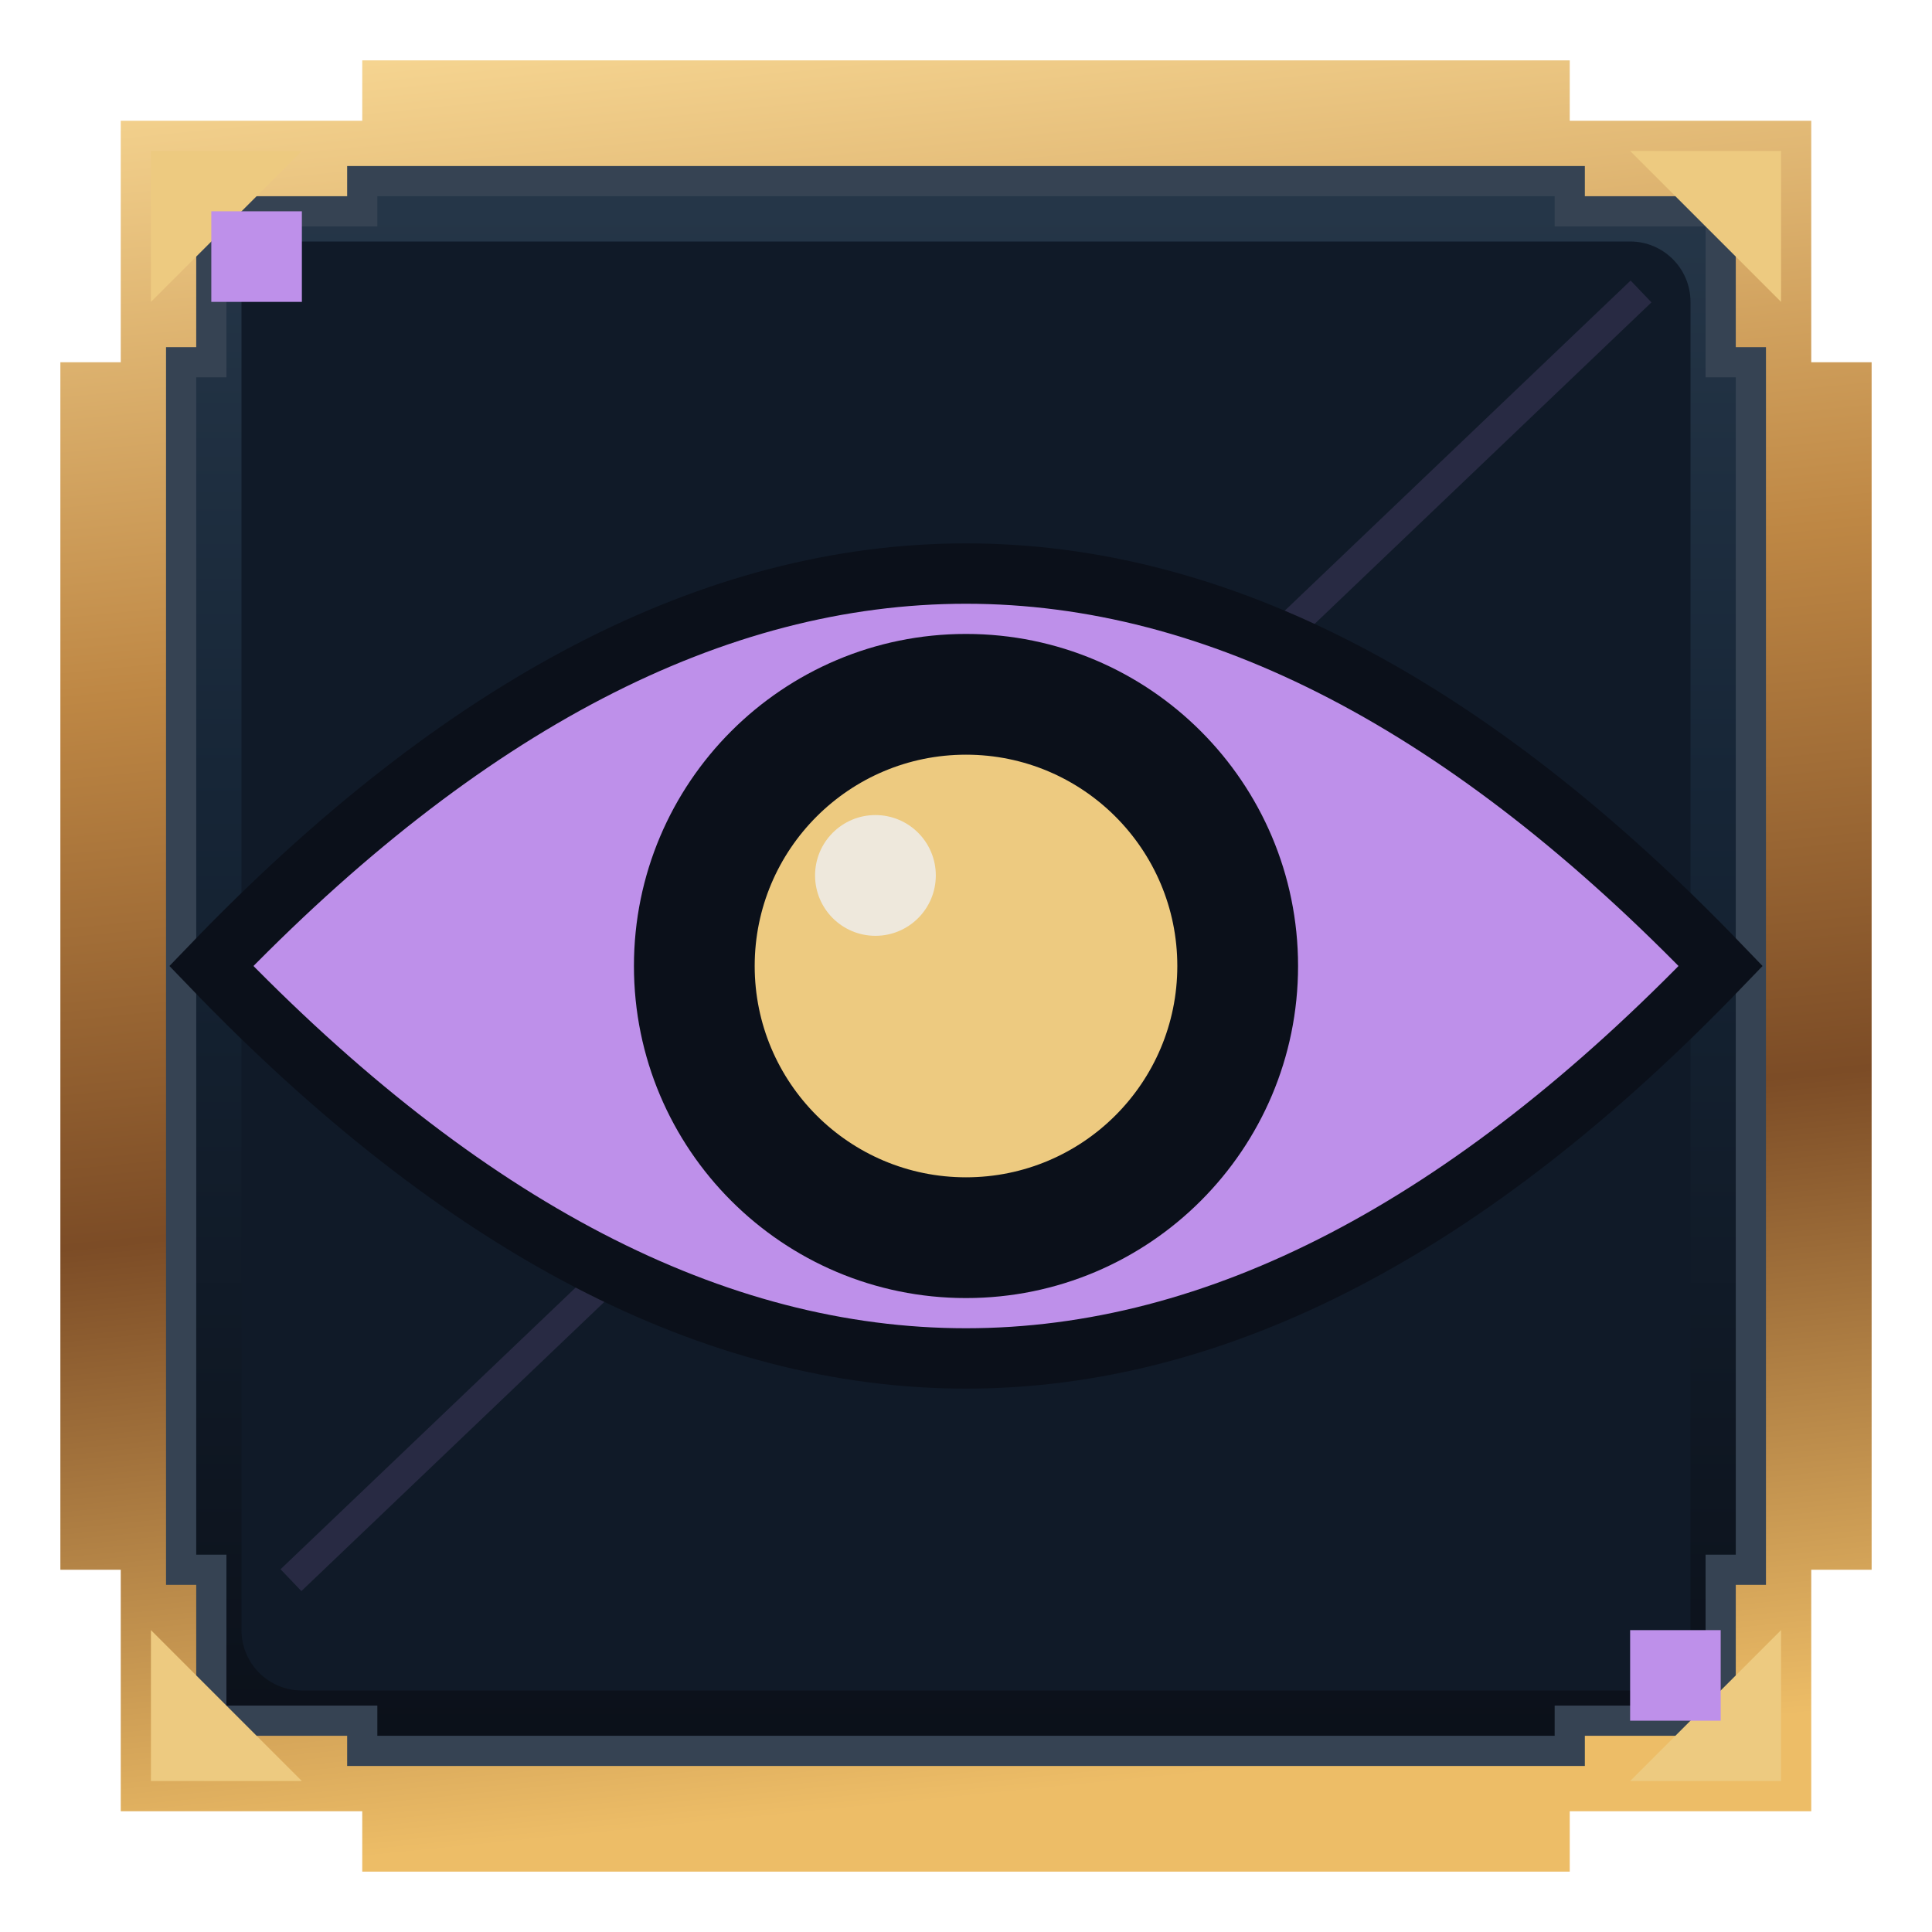
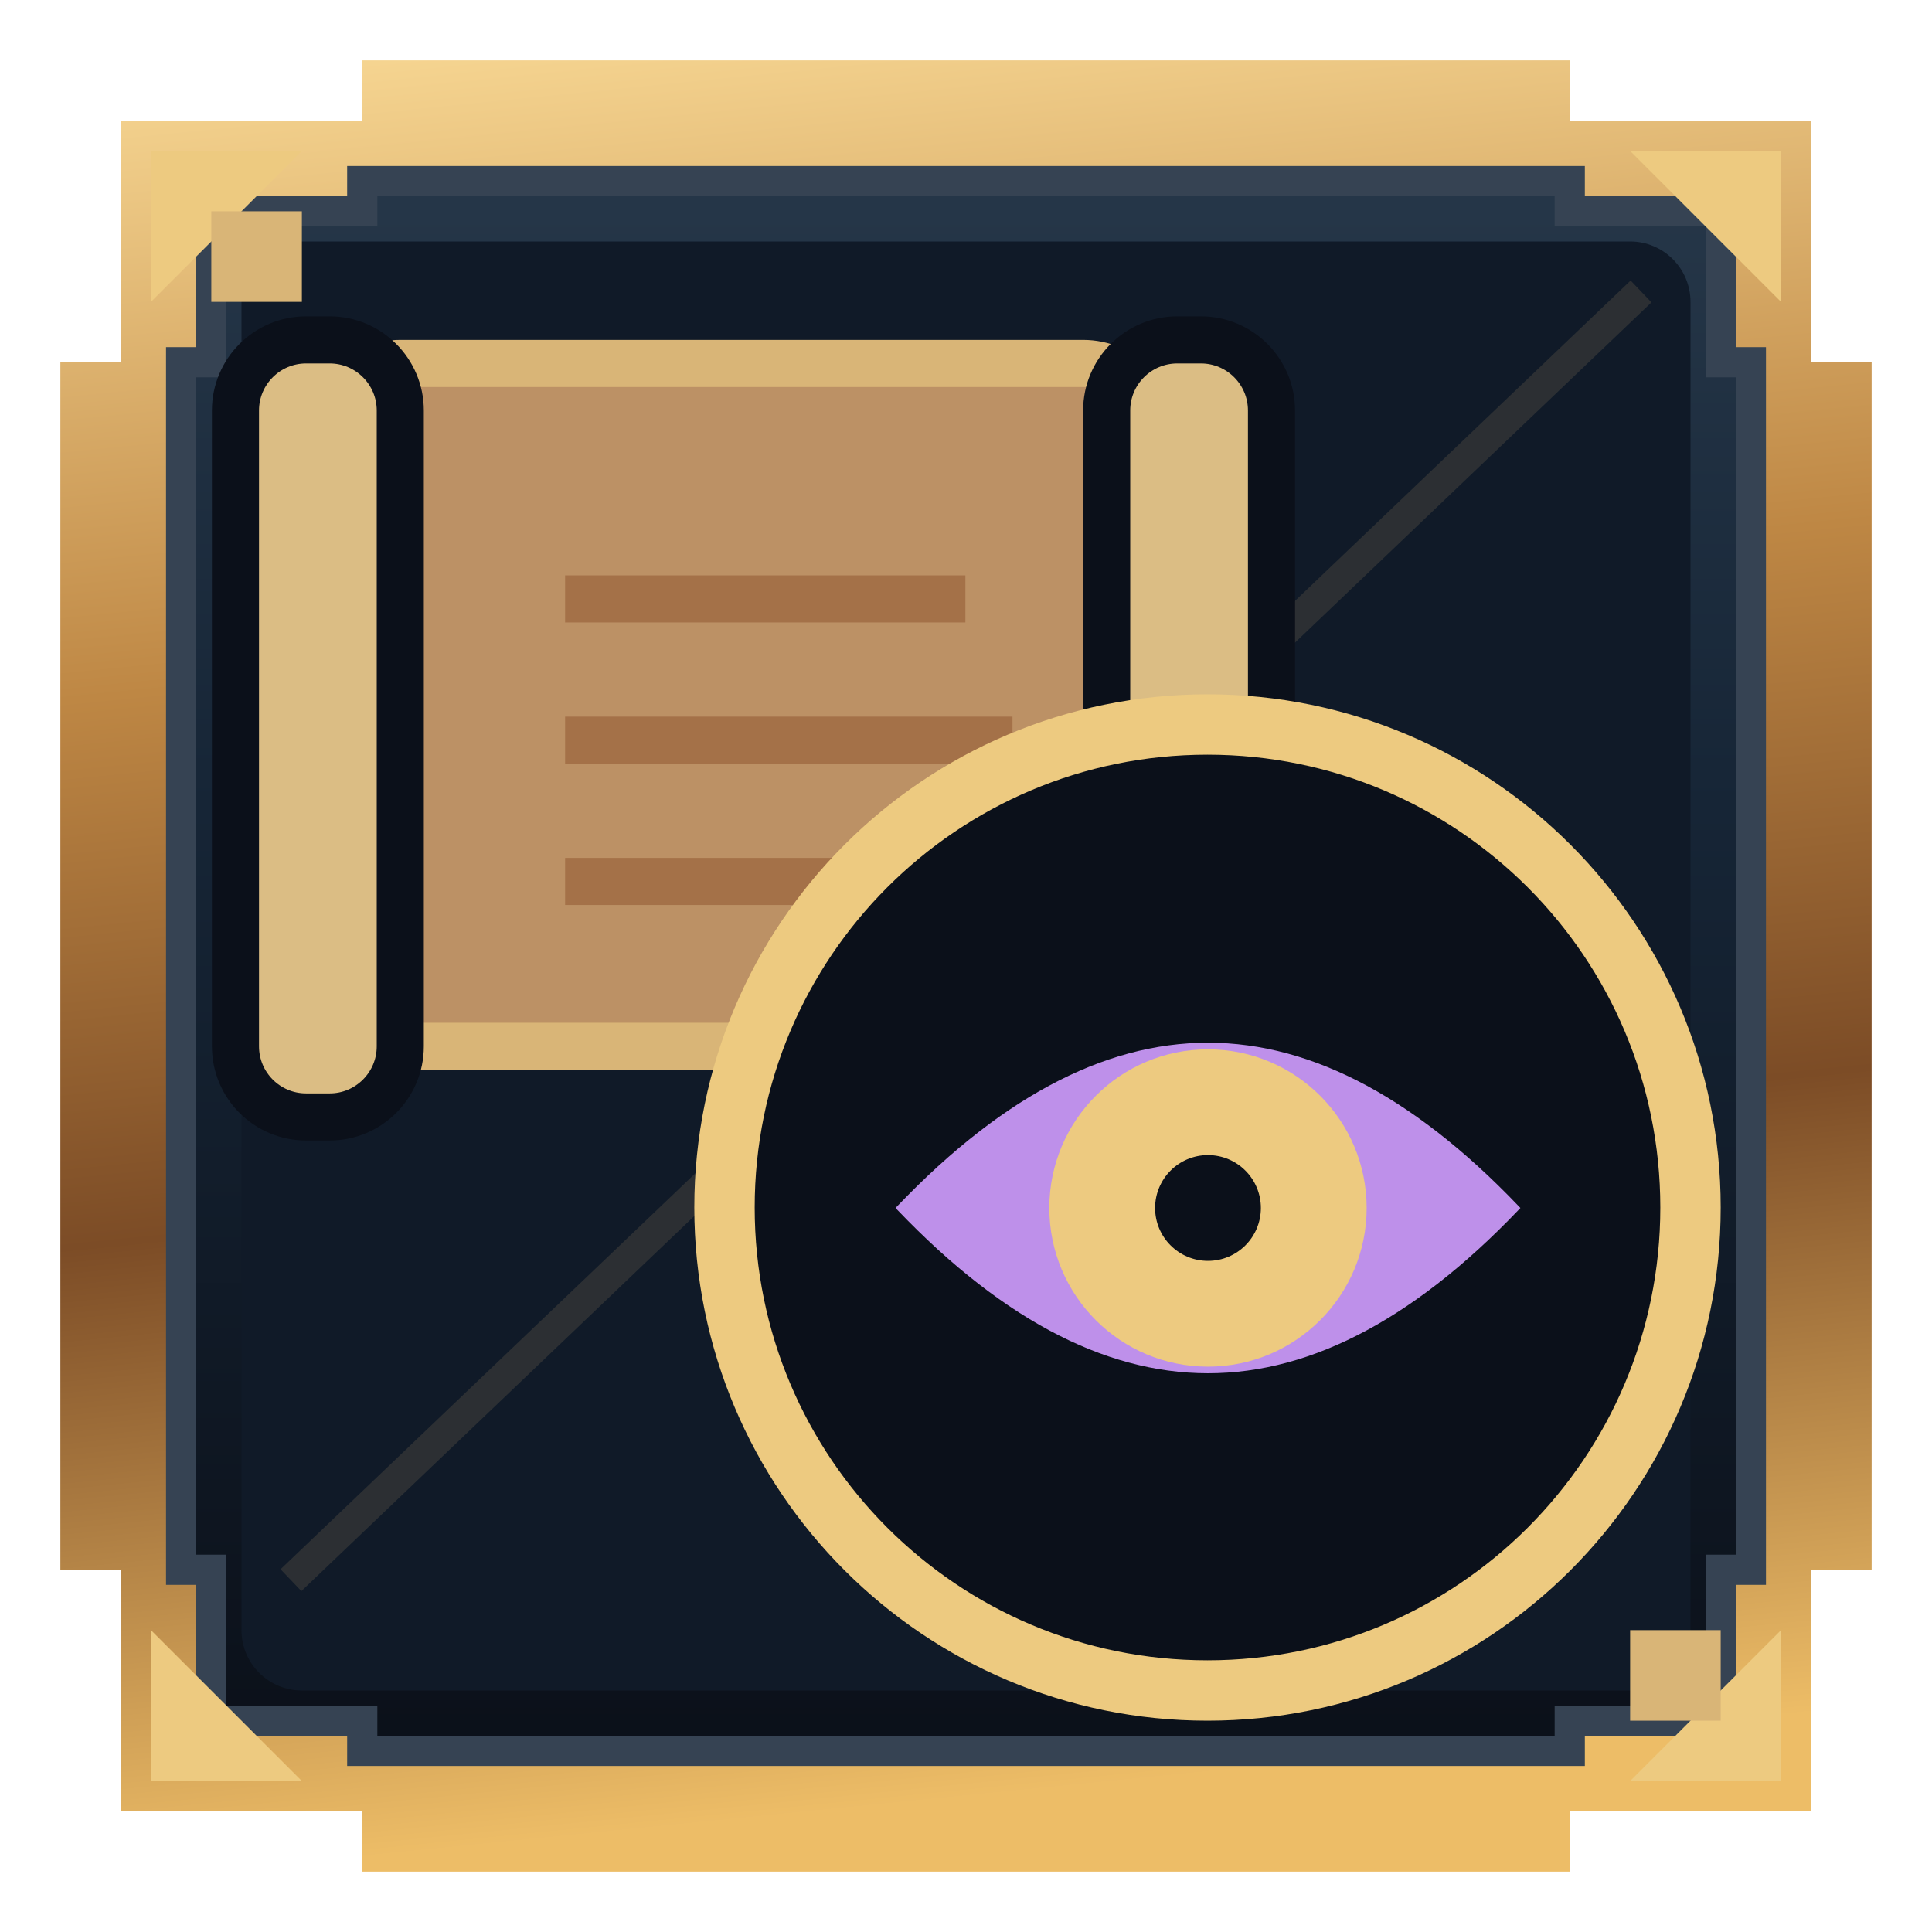
<svg xmlns="http://www.w3.org/2000/svg" width="64" height="64" viewBox="0 0 64 64">
  <defs>
    <linearGradient id="effect-scroll_gen-metal" x1="0" y1="0" x2="0.1" y2="1">
      <stop stop-color="#f8d894" />
      <stop offset=".35" stop-color="#be8744" />
      <stop offset=".65" stop-color="#7c4c26" />
      <stop offset="1" stop-color="#edbd67" />
    </linearGradient>
    <linearGradient id="effect-scroll_gen-night" x1="0" y1="0" x2="0" y2="1">
      <stop stop-color="#263749" />
      <stop offset=".4" stop-color="#162536" />
      <stop offset="1" stop-color="#0b1019" />
    </linearGradient>
-     <linearGradient id="effect-scroll_gen-steel" x1="0" y1="0" x2="0" y2="1">
-       <stop stop-color="#657489" />
-       <stop offset=".5" stop-color="#2e3b4e" />
-       <stop offset="1" stop-color="#151b29" />
-     </linearGradient>
-     <linearGradient id="effect-scroll_gen-ember" x1="0" y1="0" x2="0" y2="1">
-       <stop stop-color="#ffc47d" />
-       <stop offset=".45" stop-color="#ef8c36" />
-       <stop offset="1" stop-color="#a84426" />
-     </linearGradient>
-     <linearGradient id="effect-scroll_gen-scarlet" x1="0" y1="0" x2="0" y2="1">
-       <stop stop-color="#fb8273" />
-       <stop offset="1" stop-color="#8e2834" />
-     </linearGradient>
-     <linearGradient id="effect-scroll_gen-chroma" x1="0" y1="0" x2="0" y2="1">
-       <stop stop-color="#90e8ff" />
-       <stop offset="1" stop-color="#2264bc" />
-     </linearGradient>
  </defs>
  <path d="M12 2 H52 V4 H60 V12 H62 V52 H60 V60 H52 V62 H12 V60 H4 V52 H2 V12 H4 V4 H12Z" fill="url(#effect-scroll_gen-metal)" stroke="none" stroke-width="1" stroke-linejoin="miter" stroke-linecap="square" />
  <path d="M12 6 H52 V7 H57 V12 H58 V52 H57 V57 H52 V58 H12 V57 H7 V52 H6 V12 H7 V7 H12Z" fill="url(#effect-scroll_gen-night)" stroke="none" stroke-width="1" stroke-linejoin="miter" stroke-linecap="square" />
  <path d="M12 6 H52 V7 H57 V12 H58 V52 H57 V57 H52 V58 H12 V57 H7 V52 H6 V12 H7 V7 H12Z" fill="none" stroke="#364353" stroke-width="1" stroke-linejoin="miter" stroke-linecap="square" />
  <polygon points="5,5 10,5 5,10" fill="#edca80" stroke="none" stroke-width="1" stroke-linejoin="miter" />
  <polygon points="59,5 54,5 59,10" fill="#edca80" stroke="none" stroke-width="1" stroke-linejoin="miter" />
  <polygon points="5,59 10,59 5,54" fill="#edca80" stroke="none" stroke-width="1" stroke-linejoin="miter" />
  <polygon points="59,59 54,59 59,54" fill="#edca80" stroke="none" stroke-width="1" stroke-linejoin="miter" />
  <rect x="8" y="8" width="48" height="48" rx="2" fill="#101a28" stroke="none" stroke-width="0" />
  <g opacity=".14">
-     <path d="M10 52 L54 10" stroke="#be90ea" stroke-width="1" stroke-linecap="square" />
+     <path d="M10 52 L54 10" stroke="#d9b577" stroke-width="1" stroke-linecap="square" />
  </g>
  <g>
-     <path d="M7 32 Q32 6 57 32 Q32 58 7 32Z" fill="#be90ea" stroke="#0b101a" stroke-width="2" stroke-linejoin="miter" stroke-linecap="square" />
-     <circle cx="32" cy="32" r="11" fill="#0b101a" stroke="none" stroke-width="1" />
-     <circle cx="32" cy="32" r="7" fill="#edca80" stroke="none" stroke-width="1" />
-     <circle cx="29" cy="29" r="2" fill="#eee8dc" stroke="none" stroke-width="1" />
+     <g transform="translate(0 -2) scale(0.78)">
+       <rect x="14" y="18" width="35" height="29" rx="3" fill="#bc9165" stroke="#d9b577" stroke-width="2" />
+       <rect x="10" y="17" width="7" height="33" rx="3" fill="#dbbd84" stroke="#0b101a" stroke-width="2" />
+       <rect x="47" y="17" width="7" height="33" rx="3" fill="#dbbd84" stroke="#0b101a" stroke-width="2" />
+       <path d="M25 28 H40 M25 34 H42 M25 40 H35" fill="none" stroke="#a47148" stroke-width="2" stroke-linecap="square" stroke-linejoin="round" />
+     </g>
+     <circle cx="40" cy="40" r="16" fill="#0b101a" stroke="#edca80" stroke-width="2" />
+     <g transform="translate(26 26) scale(0.438)">
+       <path d="M7 32 Q32 5 57 32 Q32 59 7 32Z" fill="#be90ea" stroke="#0b101a" stroke-width="2" stroke-linejoin="round" />
+       <circle cx="32" cy="32" r="12" fill="#edca80" />
+       <circle cx="32" cy="32" r="4" fill="#0b101a" />
+     </g>
  </g>
-   <rect x="7" y="7" width="3" height="3" rx="0" fill="#be90ea" stroke="none" stroke-width="1" />
-   <rect x="54" y="54" width="3" height="3" rx="0" fill="#be90ea" stroke="none" stroke-width="1" />
+   <rect x="7" y="7" width="3" height="3" rx="0" fill="#d9b577" stroke="none" stroke-width="1" />
+   <rect x="54" y="54" width="3" height="3" rx="0" fill="#d9b577" stroke="none" stroke-width="1" />
</svg>
